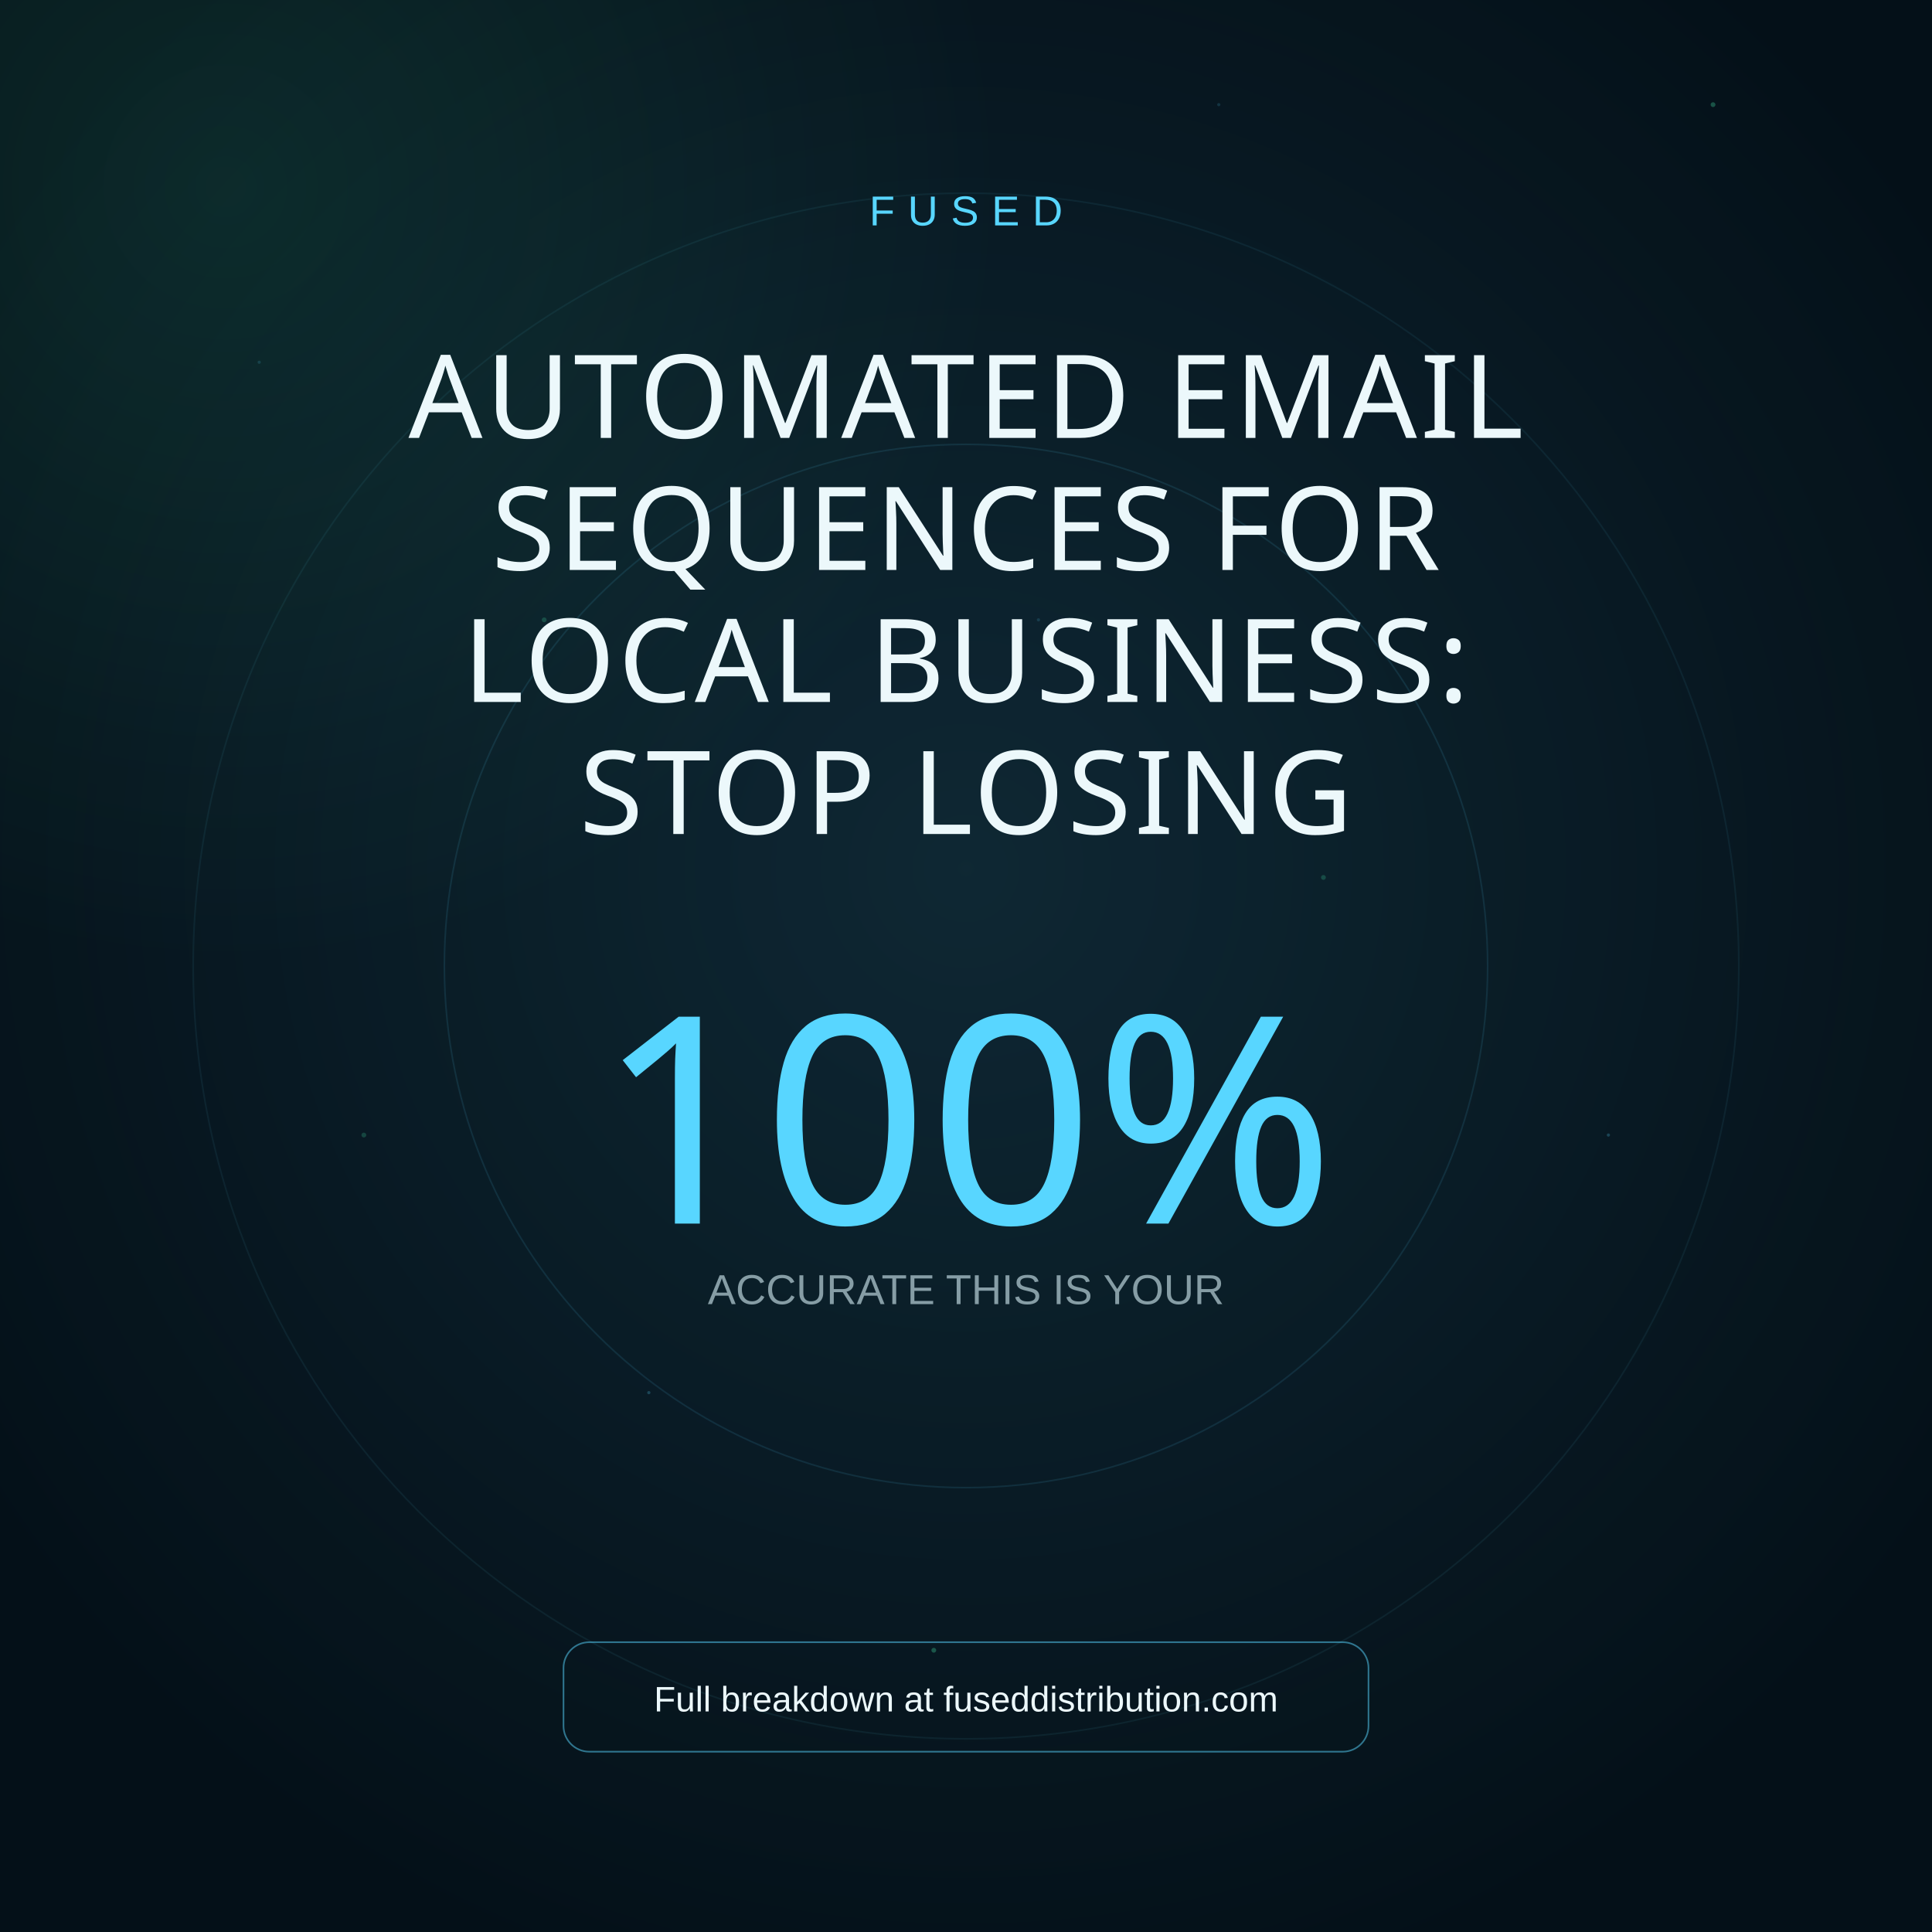
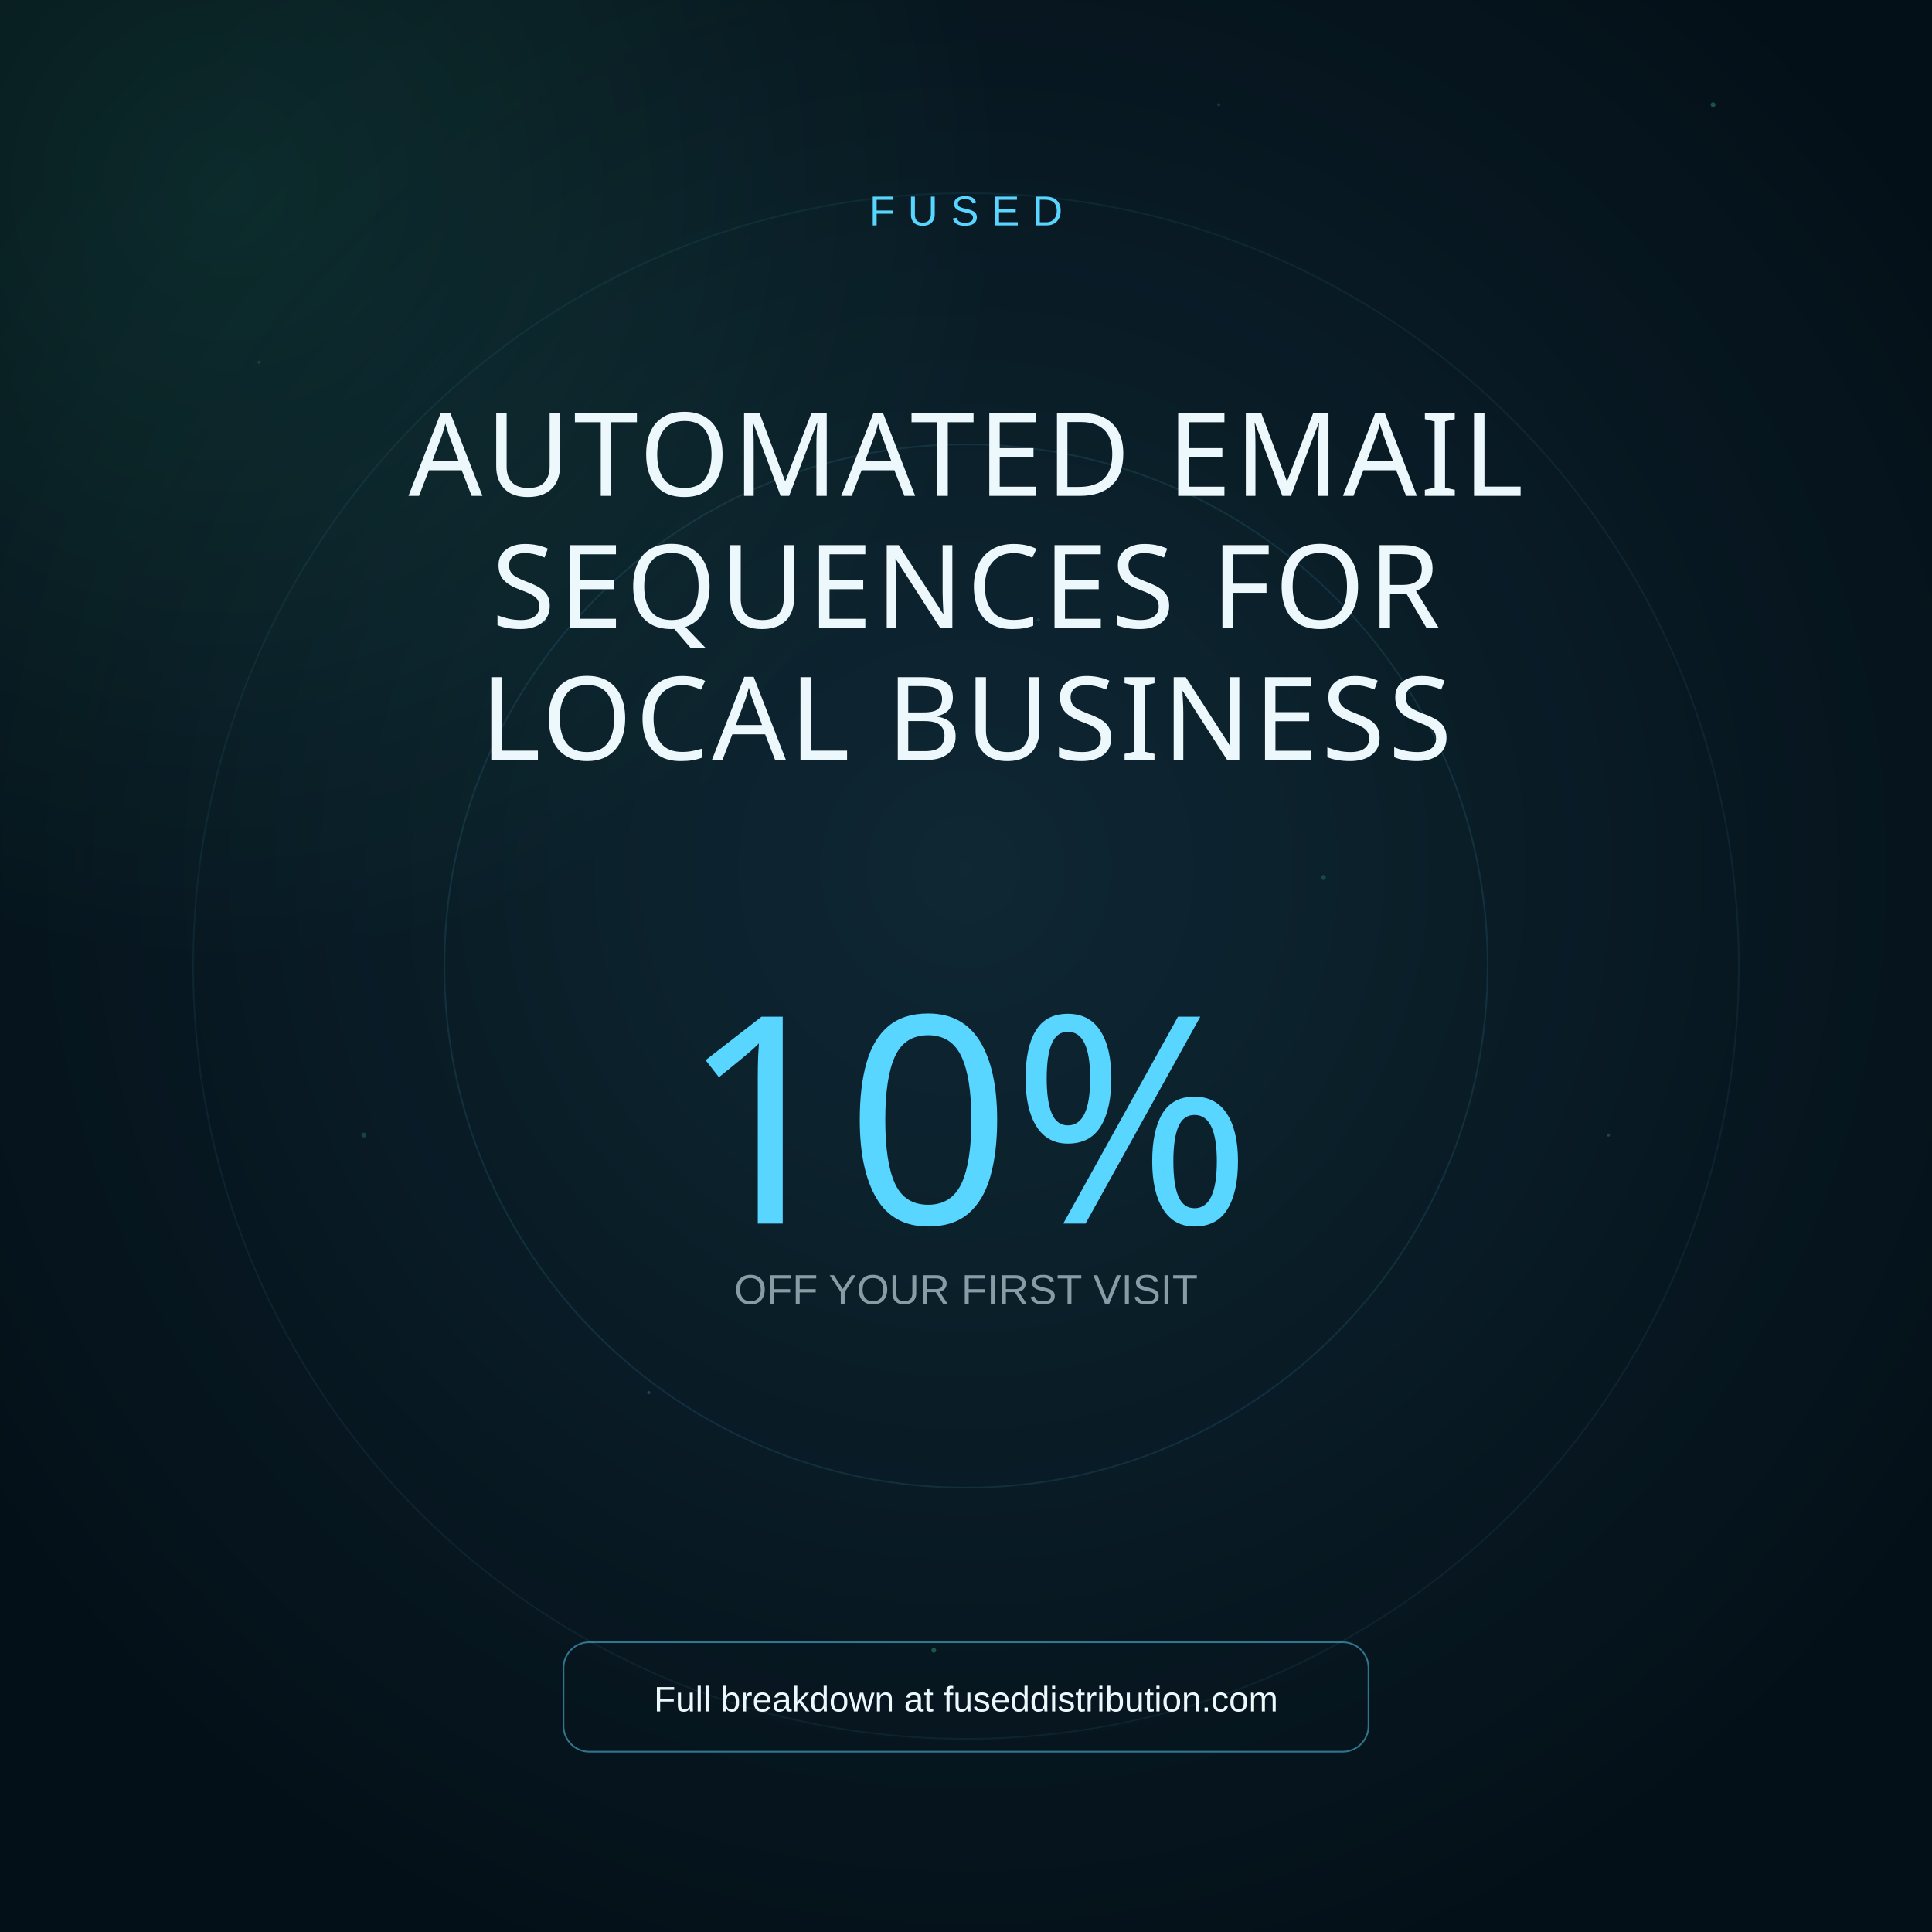
<svg xmlns="http://www.w3.org/2000/svg" width="1200" height="1200" viewBox="0 0 1200 1200">
  <rect width="1200" height="1200" fill="#041018" />
  <radialGradient id="g1" cx="50%" cy="45%" r="60%">
    <stop offset="0%" stop-color="#58d6ff" stop-opacity="0.12" />
    <stop offset="100%" stop-color="#58d6ff" stop-opacity="0" />
  </radialGradient>
  <radialGradient id="g2" cx="12%" cy="10%" r="40%">
    <stop offset="0%" stop-color="#4dffb8" stop-opacity="0.10" />
    <stop offset="100%" stop-color="#4dffb8" stop-opacity="0" />
  </radialGradient>
  <rect width="1200" height="1200" fill="url(#g1)" />
  <rect width="1200" height="1200" fill="url(#g2)" />
  <circle cx="600" cy="600" r="480" fill="none" stroke="#58d6ff" stroke-opacity="0.07" />
  <circle cx="600" cy="600" r="324" fill="none" stroke="#58d6ff" stroke-opacity="0.11" />
  <circle cx="757" cy="65" r="1" fill="#58d6ff" opacity="0.15" />
  <circle cx="338" cy="385" r="1.5" fill="#4dffb8" opacity="0.19" />
  <circle cx="999" cy="705" r="1" fill="#58d6ff" opacity="0.23" />
  <circle cx="580" cy="1025" r="1.5" fill="#4dffb8" opacity="0.27" />
  <circle cx="161" cy="225" r="1" fill="#58d6ff" opacity="0.15" />
  <circle cx="822" cy="545" r="1.5" fill="#4dffb8" opacity="0.19" />
  <circle cx="403" cy="865" r="1" fill="#58d6ff" opacity="0.23" />
  <circle cx="1064" cy="65" r="1.5" fill="#4dffb8" opacity="0.27" />
  <circle cx="645" cy="385" r="1" fill="#58d6ff" opacity="0.15" />
  <circle cx="226" cy="705" r="1.5" fill="#4dffb8" opacity="0.19" />
  <text x="600" y="140" font-family="Arial, sans-serif" font-size="26" fill="#58d6ff" text-anchor="middle" letter-spacing="8">FUSED</text>
-   <text x="600" y="272" font-family="Impact, sans-serif" font-size="72" fill="#ecf8fb" text-anchor="middle" letter-spacing="2">AUTOMATED EMAIL</text>
-   <text x="600" y="354" font-family="Impact, sans-serif" font-size="72" fill="#ecf8fb" text-anchor="middle" letter-spacing="2">SEQUENCES FOR</text>
-   <text x="600" y="436" font-family="Impact, sans-serif" font-size="72" fill="#ecf8fb" text-anchor="middle" letter-spacing="2">LOCAL BUSINESS:</text>
-   <text x="600" y="518" font-family="Impact, sans-serif" font-size="72" fill="#ecf8fb" text-anchor="middle" letter-spacing="2">STOP LOSING</text>
-   <text x="600" y="760" font-family="Impact, sans-serif" font-size="180" fill="#58d6ff" text-anchor="middle">100%</text>
-   <text x="600" y="810" font-family="Arial, sans-serif" font-size="26" fill="rgba(175,198,207,0.75)" text-anchor="middle">ACCURATE THIS IS YOUR</text>
+   <text x="600" y="308" font-family="Impact, sans-serif" font-size="72" fill="#ecf8fb" text-anchor="middle" letter-spacing="2">AUTOMATED EMAIL</text>
+   <text x="600" y="390" font-family="Impact, sans-serif" font-size="72" fill="#ecf8fb" text-anchor="middle" letter-spacing="2">SEQUENCES FOR</text>
+   <text x="600" y="472" font-family="Impact, sans-serif" font-size="72" fill="#ecf8fb" text-anchor="middle" letter-spacing="2">LOCAL BUSINESS</text>
+   <text x="600" y="760" font-family="Impact, sans-serif" font-size="180" fill="#58d6ff" text-anchor="middle">10%</text>
+   <text x="600" y="810" font-family="Arial, sans-serif" font-size="26" fill="rgba(175,198,207,0.75)" text-anchor="middle">OFF YOUR FIRST VISIT</text>
  <rect x="350" y="1020" width="500" height="68" rx="16" fill="none" stroke="#58d6ff" stroke-opacity="0.5" />
  <text x="600" y="1063" font-family="Arial, sans-serif" font-size="22" fill="#ecf8fb" text-anchor="middle">Full breakdown at fuseddistribution.com</text>
</svg>
